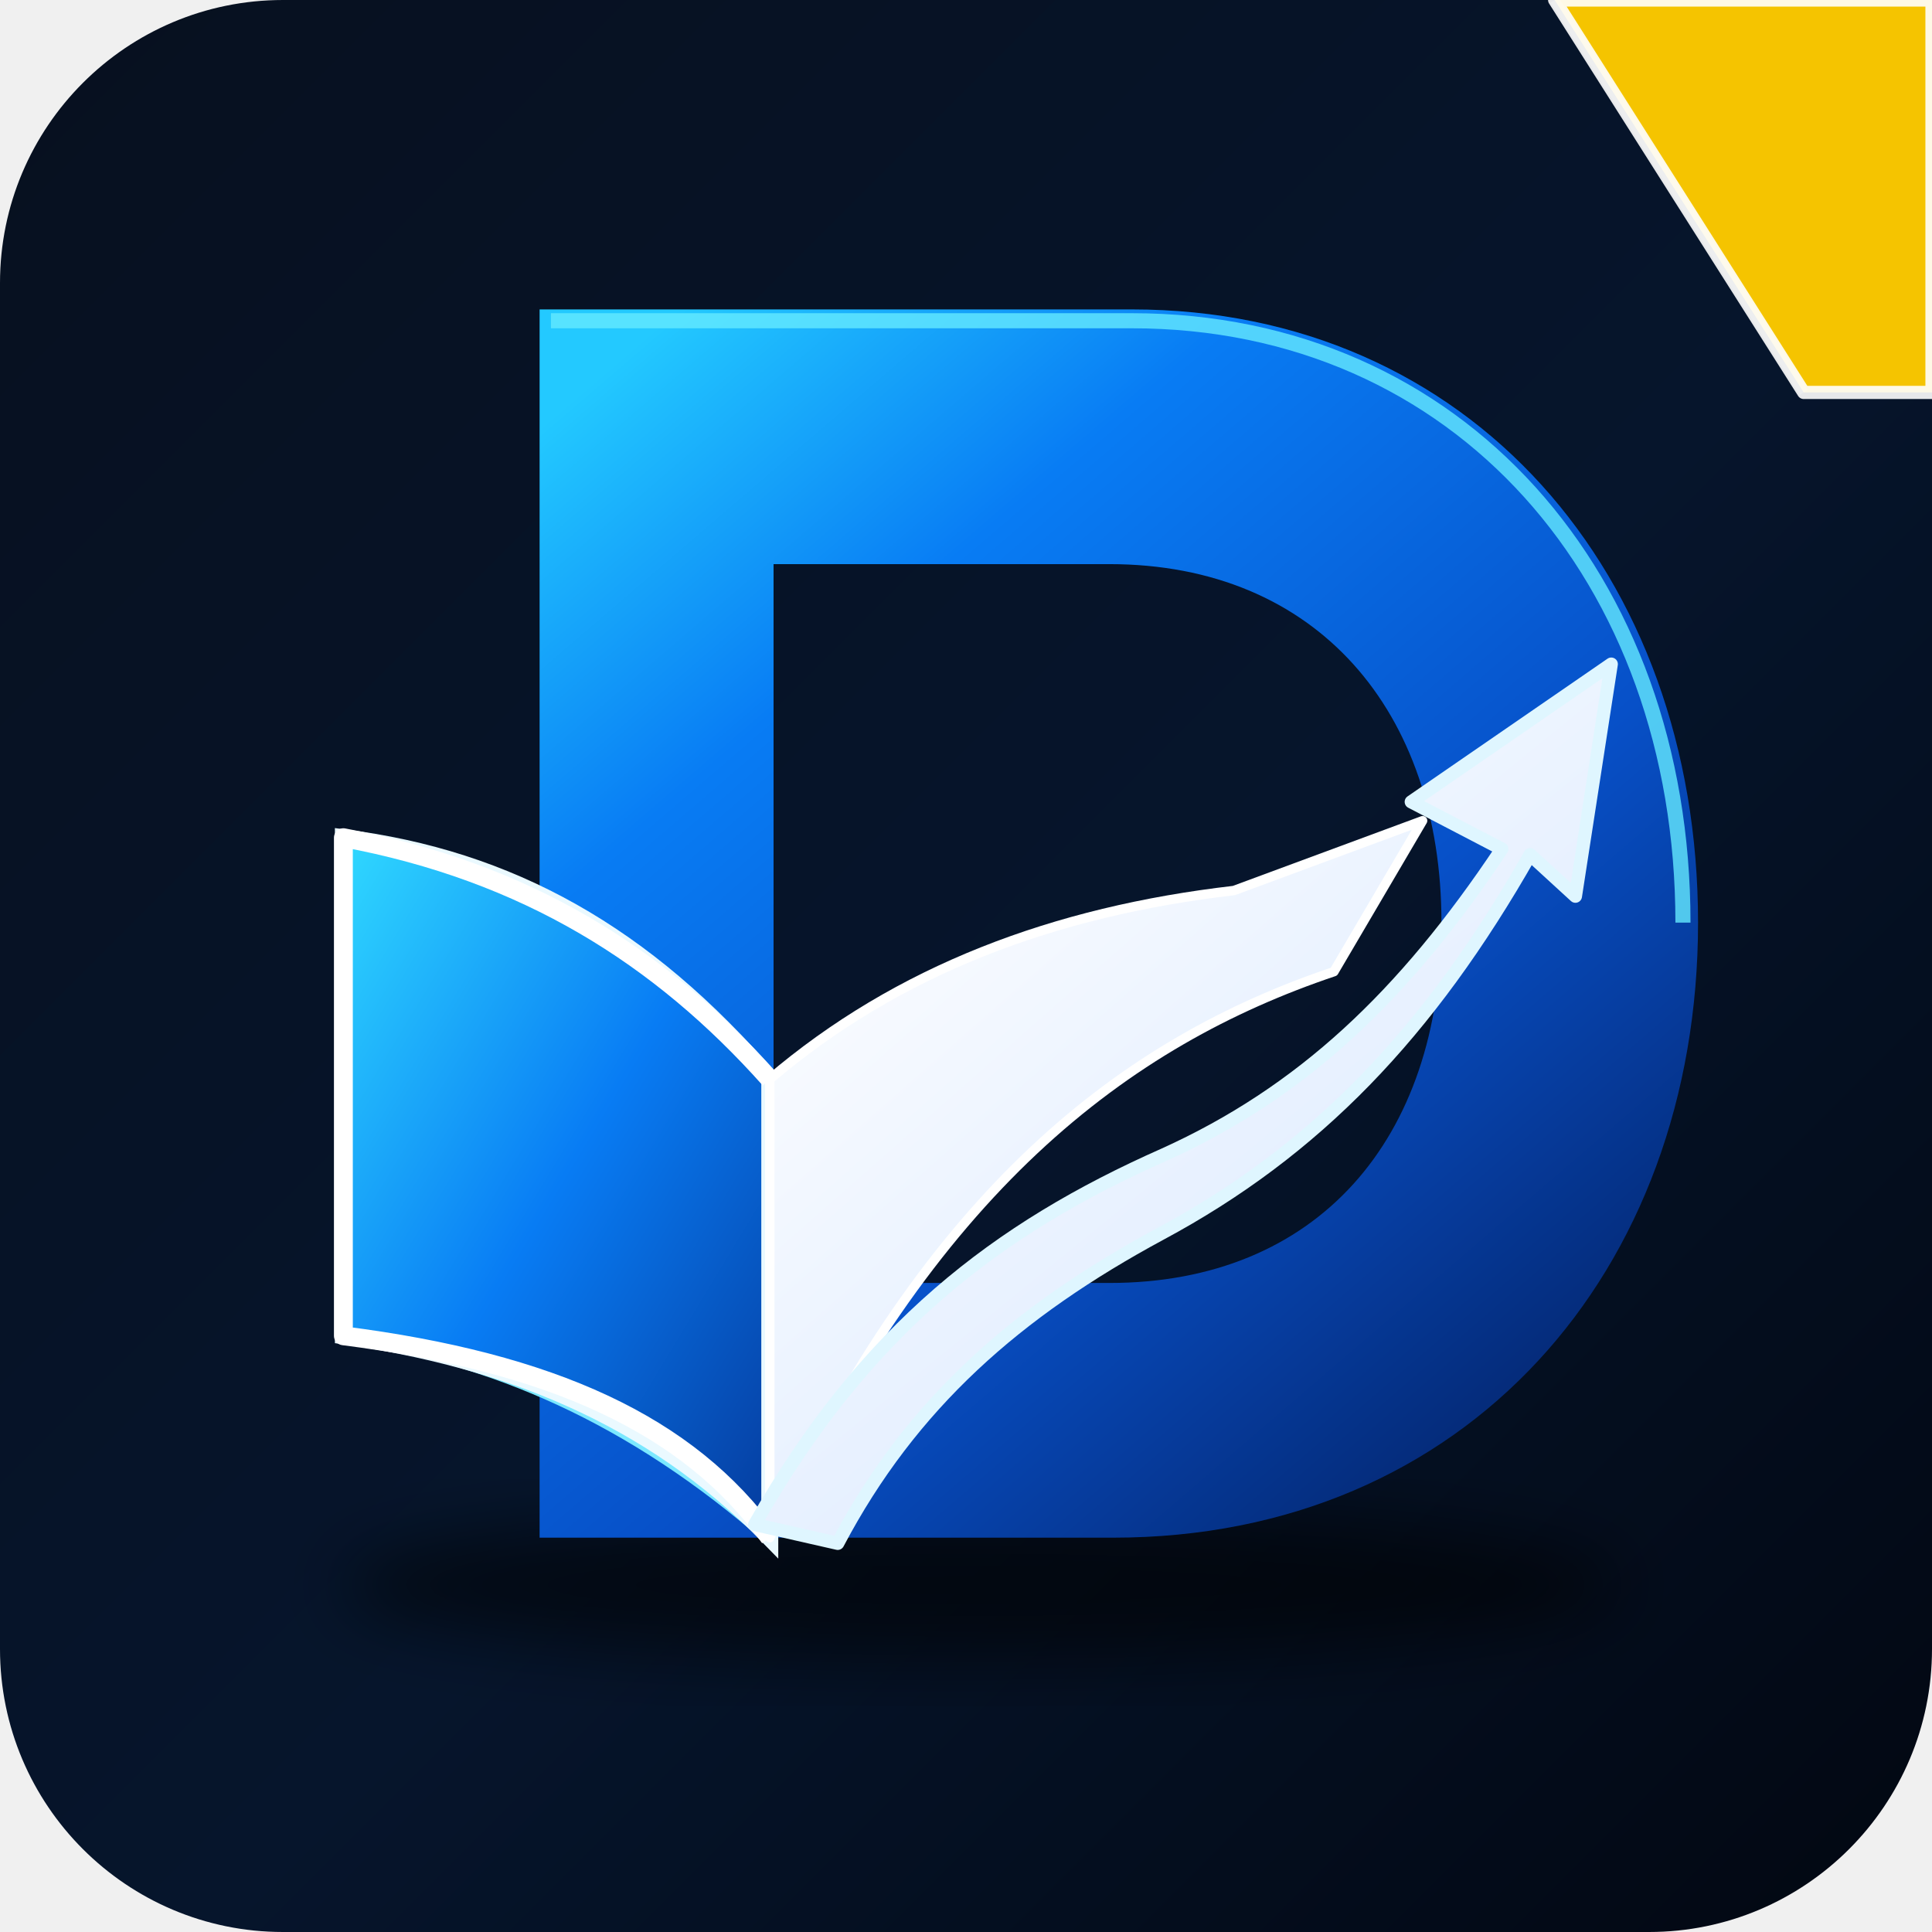
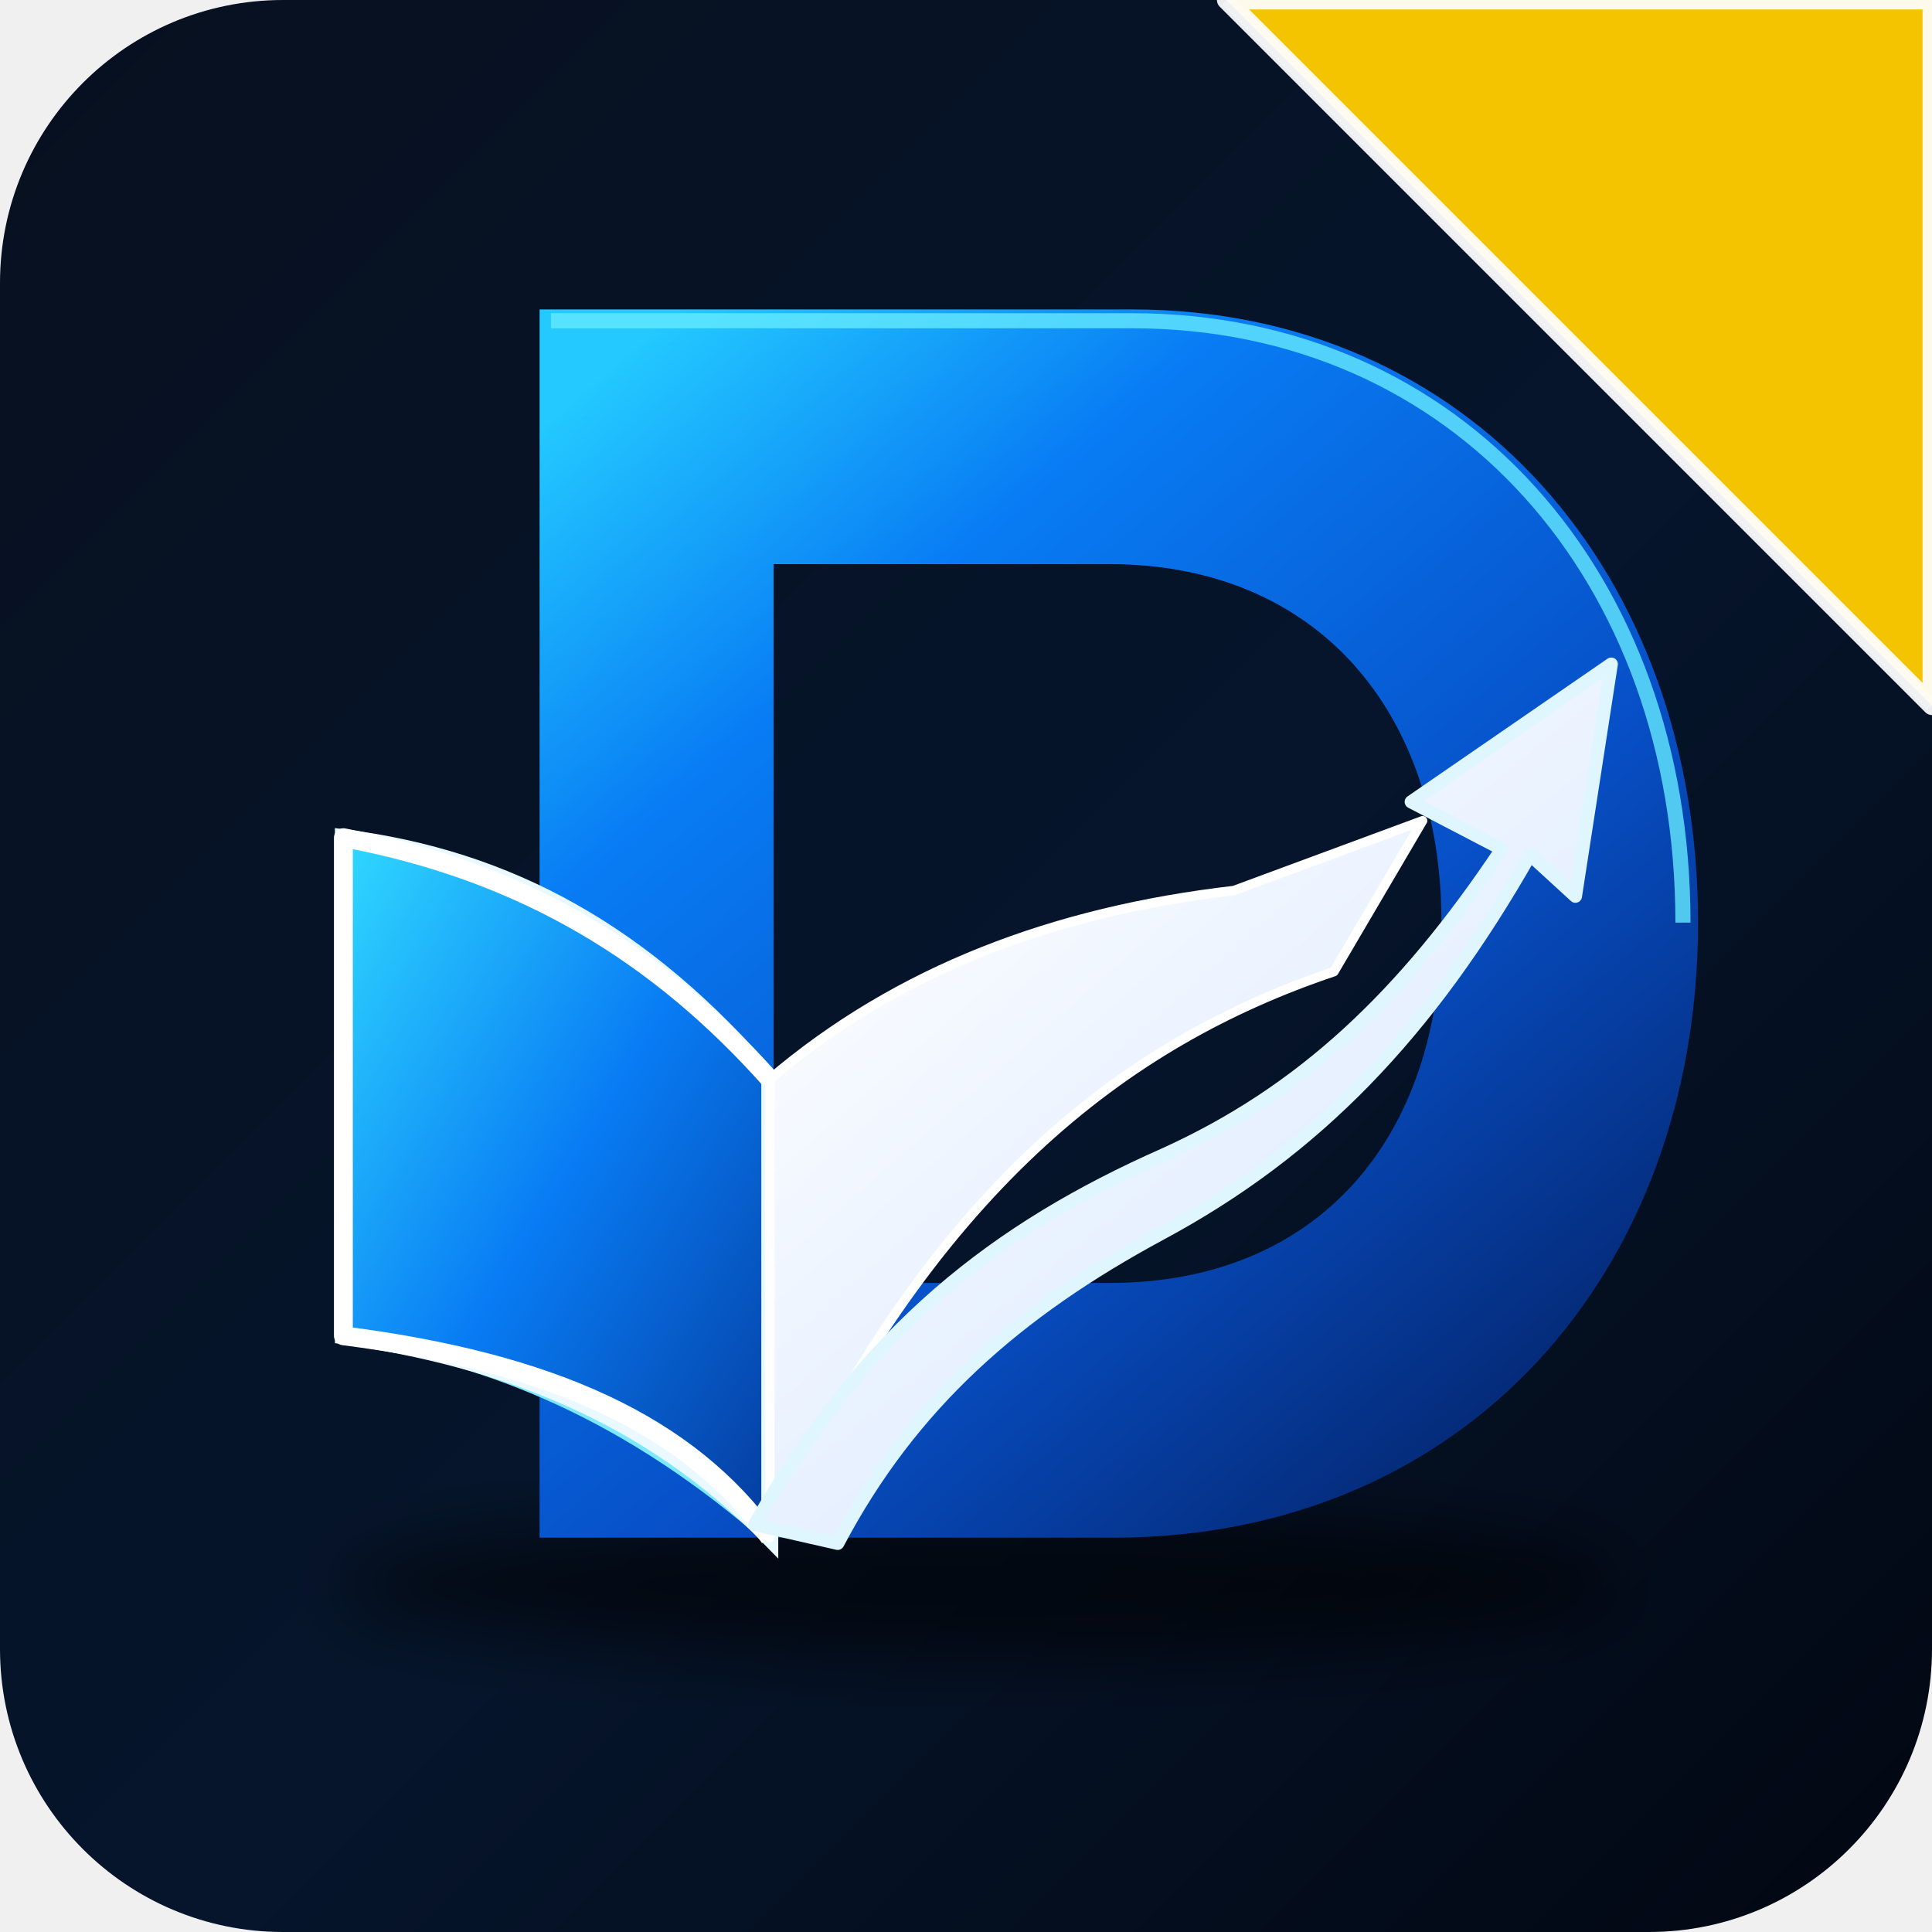
<svg xmlns="http://www.w3.org/2000/svg" width="1024" height="1024" viewBox="0 0 1024 1024" role="img" aria-labelledby="title">
  <defs>
    <linearGradient id="bg" x1="0" y1="0" x2="1" y2="1">
      <stop offset="0" stop-color="#07101f" />
      <stop offset=".55" stop-color="#06152c" />
      <stop offset="1" stop-color="#020711" />
    </linearGradient>
    <linearGradient id="blue" x1=".12" y1="0" x2=".92" y2="1">
      <stop offset="0" stop-color="#23c9ff" />
      <stop offset=".24" stop-color="#087cf4" />
      <stop offset=".6" stop-color="#0750c8" />
      <stop offset="1" stop-color="#041d5c" />
    </linearGradient>
    <linearGradient id="bluePage" x1="0" y1="0" x2="1" y2="1">
      <stop offset="0" stop-color="#30d9ff" />
      <stop offset=".5" stop-color="#087cf4" />
      <stop offset="1" stop-color="#053b9d" />
    </linearGradient>
    <linearGradient id="white" x1="0" y1="0" x2=".8" y2="1">
      <stop offset="0" stop-color="#fff" />
      <stop offset="1" stop-color="#d9e8ff" />
    </linearGradient>
    <filter id="shadow" x="-20%" y="-20%" width="140%" height="150%">
      <feGaussianBlur stdDeviation="18" />
    </filter>
  </defs>
  <rect width="1024" height="1024" rx="150" fill="url(#bg)" />
  <ellipse cx="520" cy="840" rx="340" ry="40" fill="#000" opacity=".55" filter="url(#shadow)" />
  <path d="M286 164 H600 C779 164 900 304 900 489 C900 674 777 815 590 815 H286 Z M410 299 V680 H588 C698 680 764 604 764 489 C764 377 698 299 588 299 Z" fill="url(#blue)" fill-rule="evenodd" />
  <path d="M292 170 H600 C773 170 892 306 892 489" fill="none" stroke="#64eaff" stroke-width="8" opacity=".8" />
  <path d="M182 444 C263 458 338 496 408 572 L408 815 C335 751 261 719 182 708 Z" fill="url(#bluePage)" stroke="#7be8ff" stroke-width="7" />
  <path d="M182 444 C270 455 342 495 408 572 L408 815 C344 749 266 720 182 708 Z" fill="none" stroke="#eaf9ff" stroke-width="9" />
  <path d="M408 572 C476 514 559 483 654 472 L754 435 L707 515 C597 552 493 630 408 815 Z" fill="url(#white)" stroke="#fff" stroke-width="5" stroke-linejoin="round" />
  <path d="M408 815 C365 755 292 722 182 708 L182 444 C279 462 350 507 408 572" fill="none" stroke="#fff" stroke-width="10" stroke-linejoin="round" />
  <path d="M400 808 C459 704 529 651 617 612 C690 579 744 528 796 450 L748 425 L854 352 L835 475 L811 453 C757 548 697 610 615 654 C539 695 483 744 444 818 Z" fill="url(#white)" stroke="#dff6ff" stroke-width="7" stroke-linejoin="round" />
  <g id="product-badge">
-     <path d="M824 0 H1024 V208 H956 Z" fill="#F5C400" stroke="#ffffff" stroke-opacity=".9" stroke-width="7" stroke-linejoin="round" />
-     <path d="M824 0 L956 208" fill="none" stroke="#ffffff" stroke-opacity=".24" stroke-width="5" />
+     <path d="M650 0 H1024 V374 Z" fill="#F5C400" stroke="#ffffff" stroke-opacity=".92" stroke-width="10" stroke-linejoin="round" />
+     <path d="M650 0 L1024 374" fill="none" stroke="#ffffff" stroke-opacity=".3" stroke-width="7" />
  </g>
</svg>
